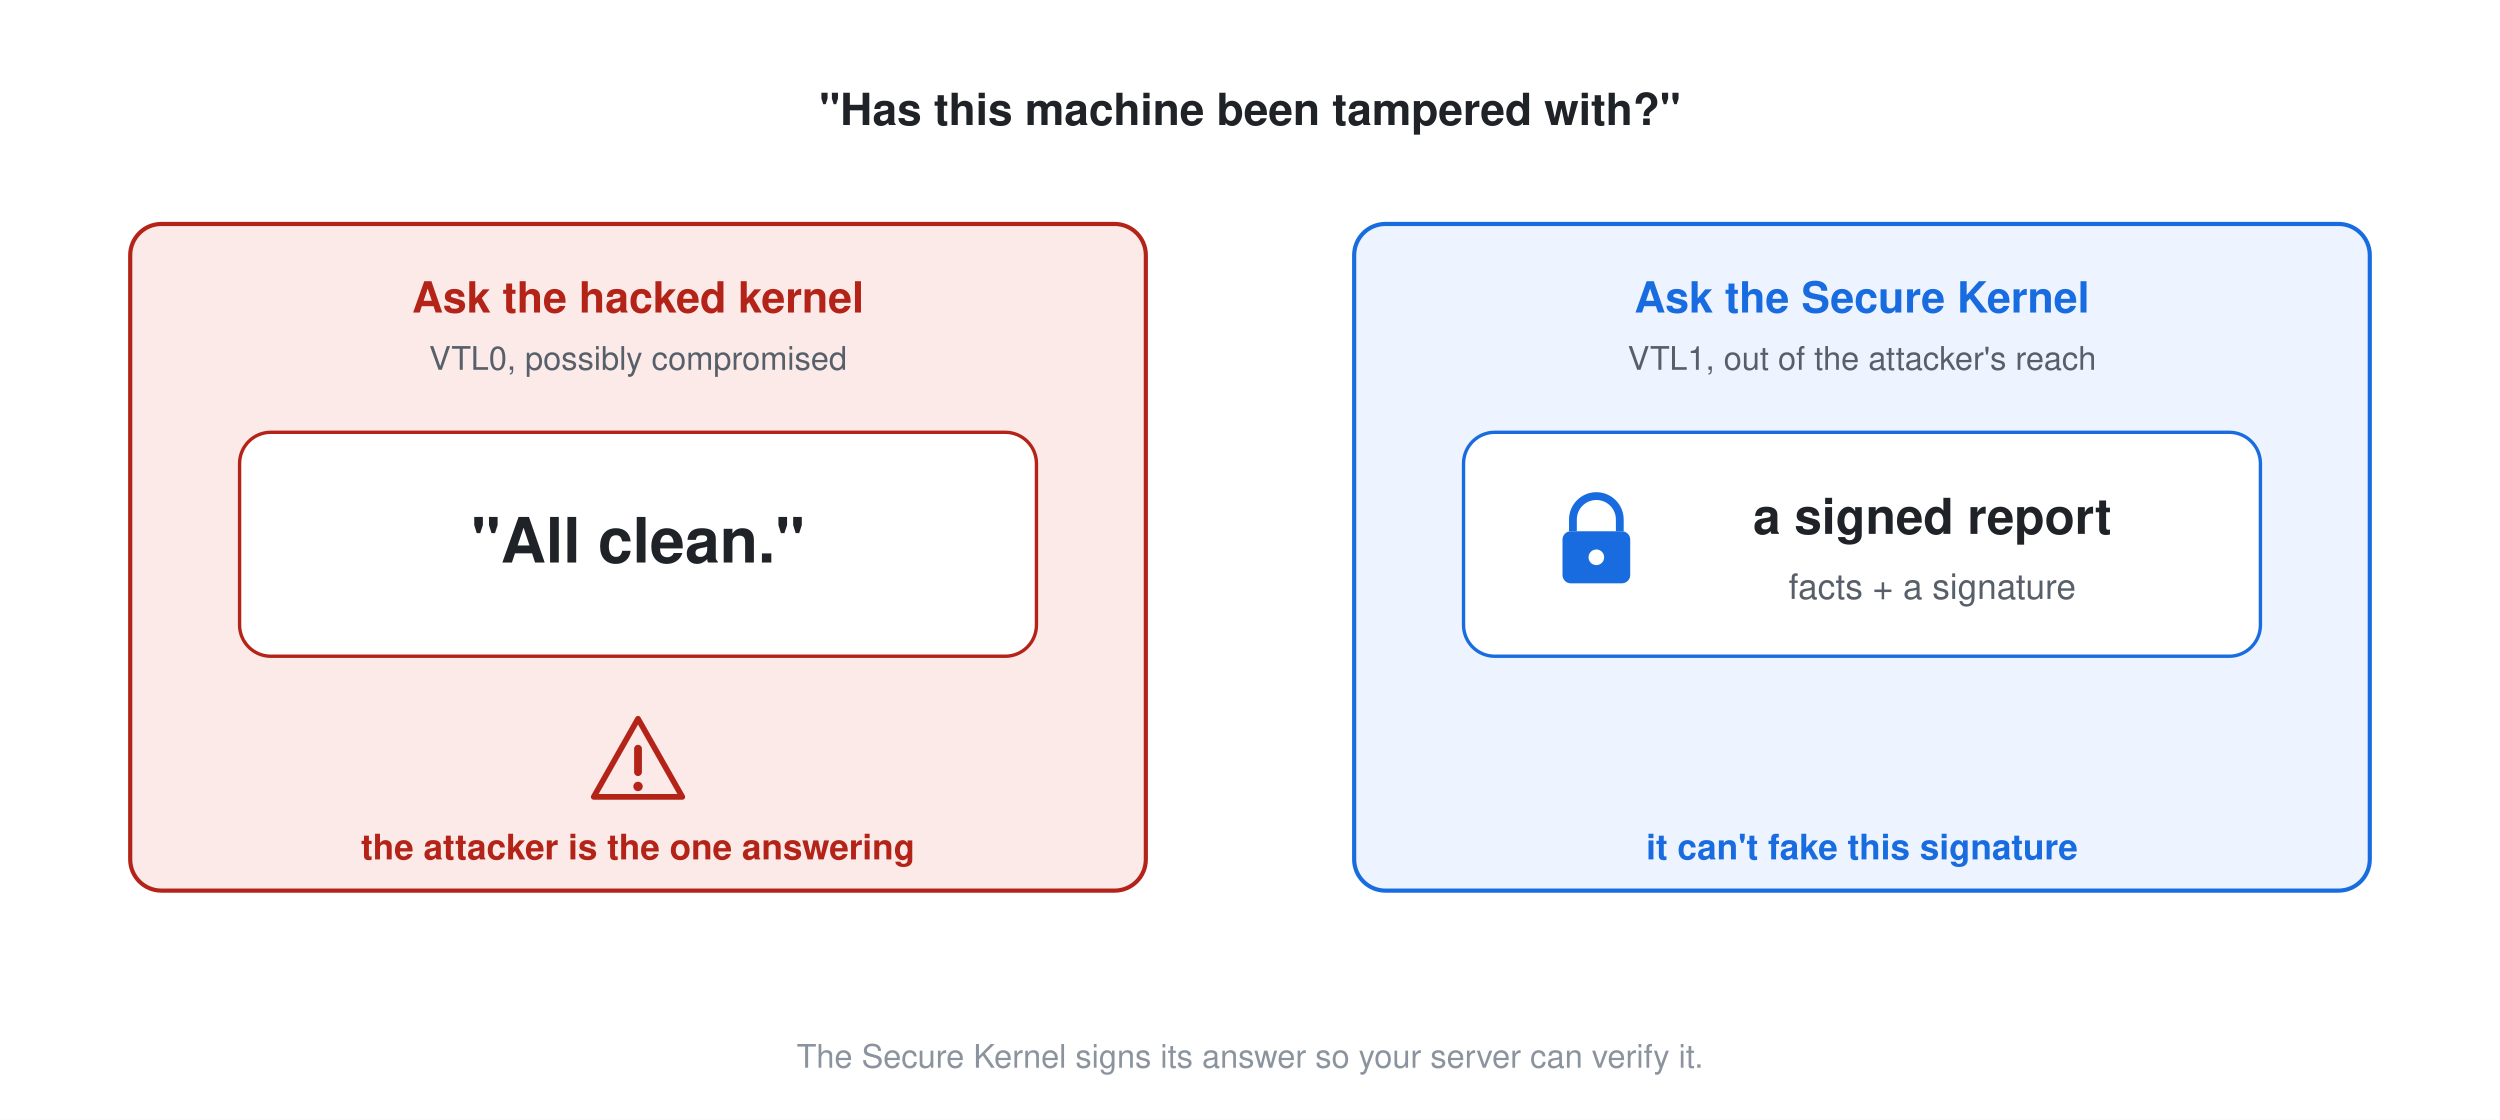
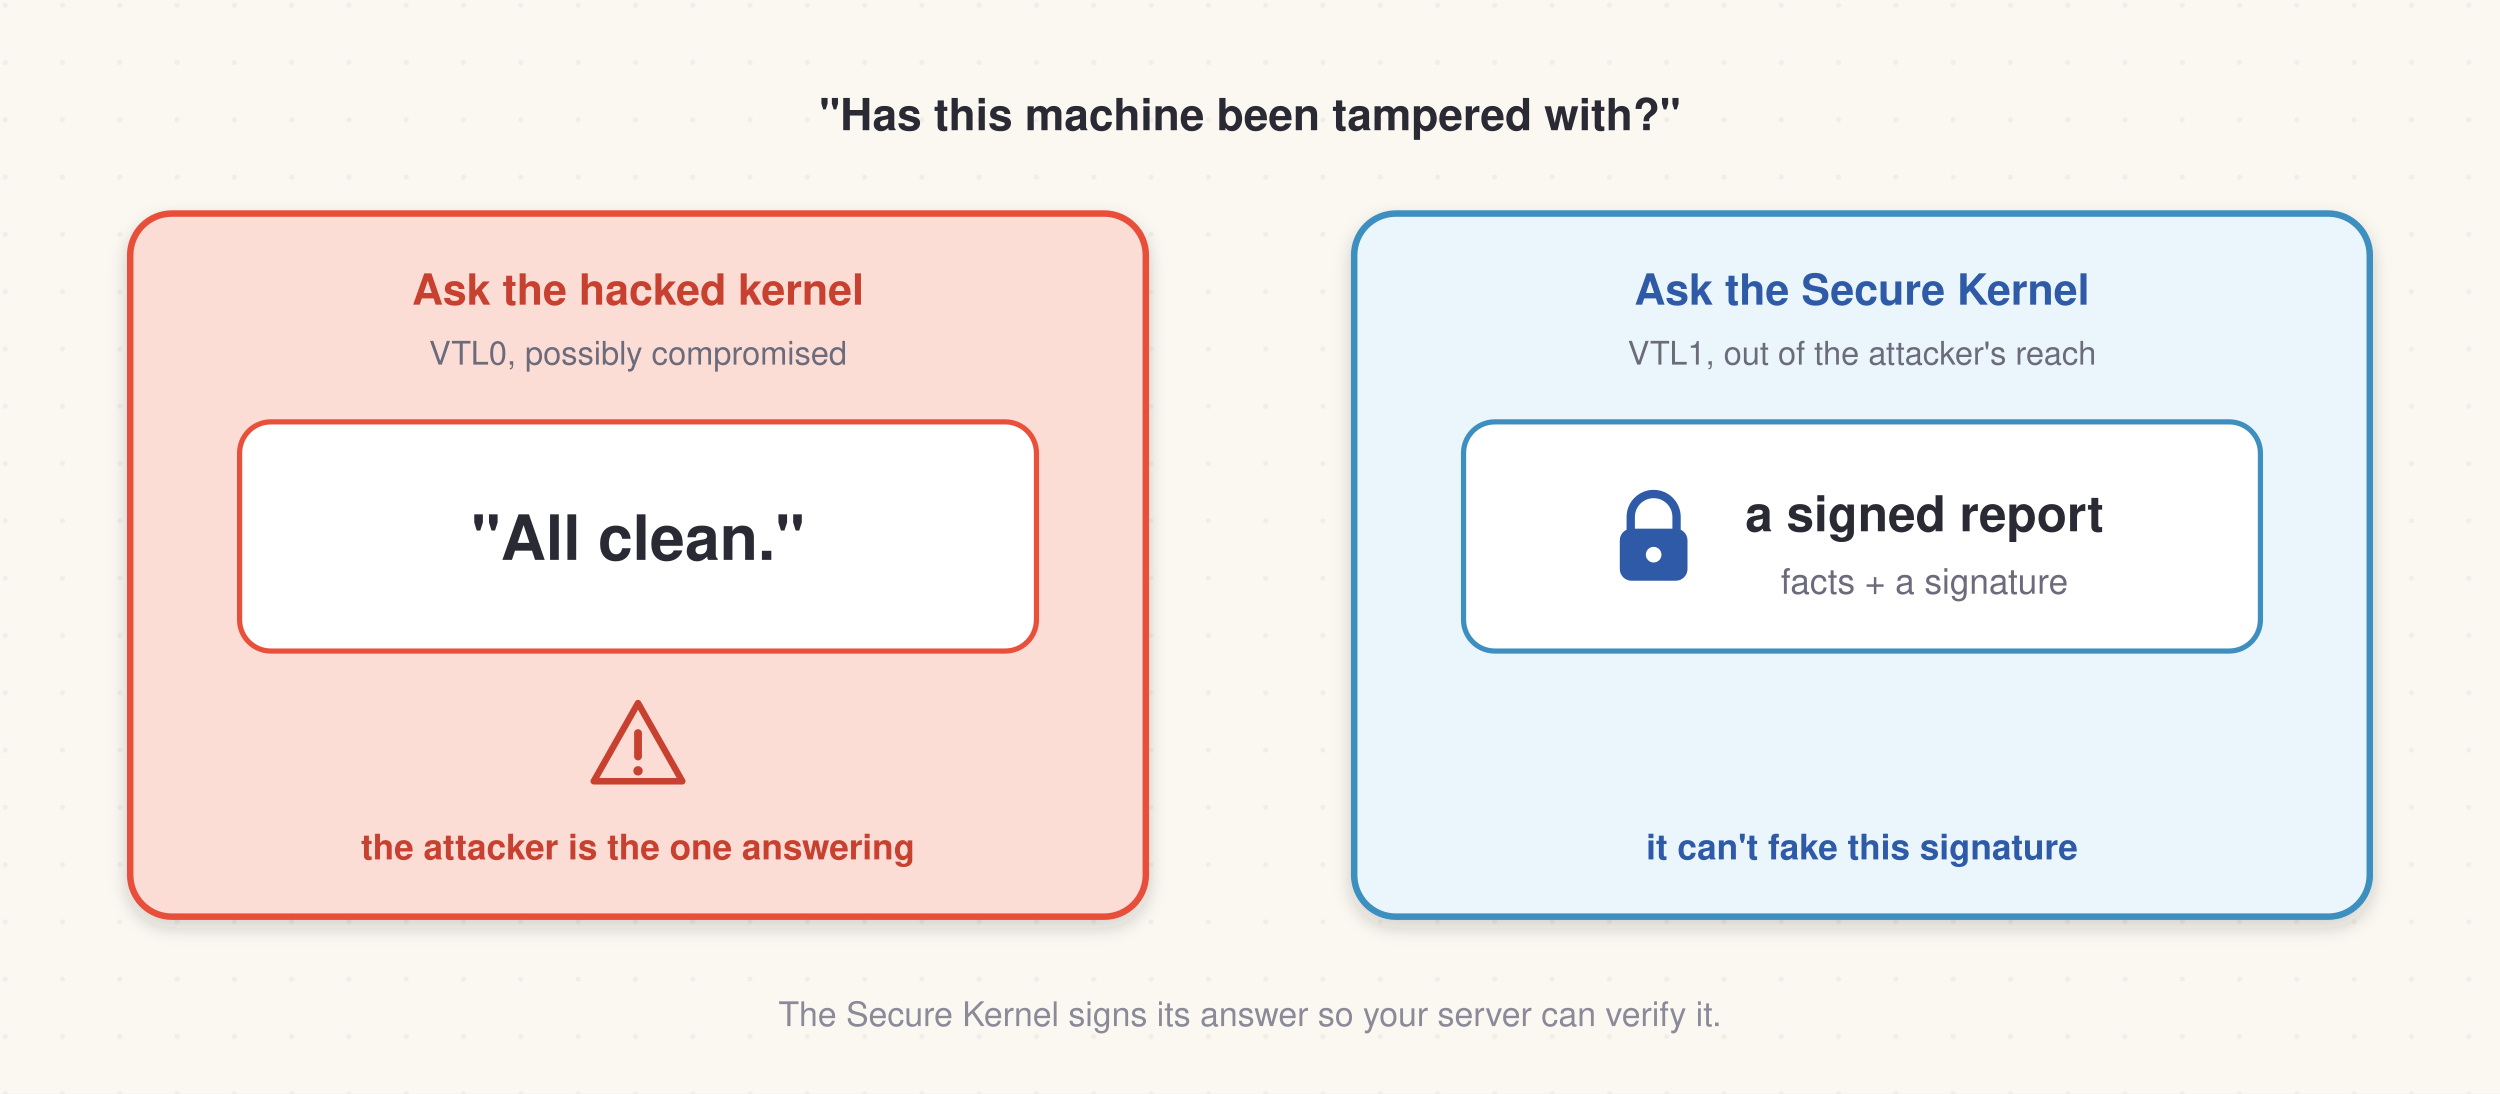
- <svg xmlns="http://www.w3.org/2000/svg" viewBox="0 0 960 430" width="960" height="430" font-family="-apple-system, BlinkMacSystemFont, 'Segoe UI', Helvetica, Arial, sans-serif" role="img" aria-labelledby="t d">
-   <rect x="0" y="0" width="960" height="430" fill="#ffffff" />
-   <text x="480" y="48" text-anchor="middle" font-size="17" font-weight="700" fill="#1f2328">"Has this machine been tampered with?"</text>
-   <rect x="50" y="86" width="390" height="256" rx="12" fill="#fbeae8" stroke="#b42318" stroke-width="1.6" />
-   <text x="245" y="120" text-anchor="middle" font-size="16.5" font-weight="700" fill="#b42318">Ask the hacked kernel</text>
-   <text x="245" y="142" text-anchor="middle" font-size="12.5" fill="#57606a">VTL0, possibly compromised</text>
-   <rect x="92" y="166" width="306" height="86" rx="12" fill="#ffffff" stroke="#b42318" stroke-width="1.3" />
-   <text x="245" y="216" text-anchor="middle" font-size="24" font-weight="800" fill="#1f2328">"All clean."</text>
-   <g transform="translate(228,276)">
-     <path d="M17,0 L34,30 L0,30 Z" fill="none" stroke="#b42318" stroke-width="2.2" stroke-linejoin="round" />
-     <rect x="15.5" y="10" width="3" height="12" rx="1.5" fill="#b42318" />
-     <circle cx="17" cy="26" r="1.8" fill="#b42318" />
+ <svg xmlns="http://www.w3.org/2000/svg" viewBox="0 0 960 420" width="960" height="420" font-family="-apple-system, BlinkMacSystemFont, 'Segoe UI', Helvetica, Arial, sans-serif" role="img" aria-labelledby="t d">
+   <defs>
+     <filter id="soft" x="-30%" y="-30%" width="160%" height="170%">
+       <feDropShadow dx="0" dy="3" stdDeviation="3.5" flood-color="#2A2A35" flood-opacity="0.18" />
+     </filter>
+     <pattern id="paper" width="22" height="22" patternUnits="userSpaceOnUse">
+       <circle cx="2" cy="2" r="1" fill="#2A2A35" fill-opacity="0.05" />
+     </pattern>
+   </defs>
+   <rect x="0" y="0" width="960" height="420" fill="#FBF7F1" />
+   <rect x="0" y="0" width="960" height="420" fill="url(#paper)" />
+   <text x="480" y="50" text-anchor="middle" font-size="17" font-weight="700" fill="#2A2A35">"Has this machine been tampered with?"</text>
+   <g filter="url(#soft)">
+     <rect x="50" y="82" width="390" height="270" rx="16" fill="#FBDDD6" stroke="#E8503A" stroke-width="2.5" />
  </g>
-   <text x="245" y="330" text-anchor="middle" font-size="13.5" font-weight="600" fill="#b42318">the attacker is the one answering</text>
-   <rect x="520" y="86" width="390" height="256" rx="12" fill="#eef4ff" stroke="#186ce0" stroke-width="1.6" />
-   <text x="715" y="120" text-anchor="middle" font-size="16.5" font-weight="700" fill="#186ce0">Ask the Secure Kernel</text>
-   <text x="715" y="142" text-anchor="middle" font-size="12.5" fill="#57606a">VTL1, out of the attacker's reach</text>
-   <rect x="562" y="166" width="306" height="86" rx="12" fill="#ffffff" stroke="#186ce0" stroke-width="1.3" />
-   <g transform="translate(600,190)">
-     <rect x="0" y="14" width="26" height="20" rx="3.2" fill="#186ce0" />
-     <path d="M4,14 V9.5 a9,9 0 0 1 18,0 V14" fill="none" stroke="#186ce0" stroke-width="3" />
-     <circle cx="13" cy="24" r="3" fill="#ffffff" />
+   <text x="245" y="117" text-anchor="middle" font-size="16.5" font-weight="700" fill="#C8402F">Ask the hacked kernel</text>
+   <text x="245" y="140" text-anchor="middle" font-size="12.5" fill="#6B6B7B">VTL0, possibly compromised</text>
+   <rect x="92" y="162" width="306" height="88" rx="12" fill="#FFFFFF" stroke="#E8503A" stroke-width="2" />
+   <text x="245" y="215" text-anchor="middle" font-size="24" font-weight="700" fill="#2A2A35">"All clean."</text>
+   <g transform="translate(228,270)">
+     <path d="M17,0 L34,30 L0,30 Z" fill="none" stroke="#C8402F" stroke-width="2.5" stroke-linejoin="round" />
+     <rect x="15.5" y="10" width="3" height="12" rx="1.5" fill="#C8402F" />
+     <circle cx="17" cy="26" r="1.8" fill="#C8402F" />
  </g>
-   <text x="742" y="205" text-anchor="middle" font-size="19" font-weight="800" fill="#1f2328">a signed report</text>
-   <text x="742" y="230" text-anchor="middle" font-size="13.5" fill="#57606a">facts + a signature</text>
-   <text x="715" y="330" text-anchor="middle" font-size="13.5" font-weight="600" fill="#186ce0">it can't fake this signature</text>
-   <text x="480" y="410" text-anchor="middle" font-size="12.5" fill="#8b949e">The Secure Kernel signs its answer so your server can verify it.</text>
+   <text x="245" y="330" text-anchor="middle" font-size="13.5" font-weight="700" fill="#C8402F">the attacker is the one answering</text>
+   <g filter="url(#soft)">
+     <rect x="520" y="82" width="390" height="270" rx="16" fill="#EAF6FB" stroke="#3E8FBF" stroke-width="2.5" />
+   </g>
+   <text x="715" y="117" text-anchor="middle" font-size="16.5" font-weight="700" fill="#2E5AA8">Ask the Secure Kernel</text>
+   <text x="715" y="140" text-anchor="middle" font-size="12.5" fill="#6B6B7B">VTL1, out of the attacker's reach</text>
+   <rect x="562" y="162" width="306" height="88" rx="12" fill="#FFFFFF" stroke="#3E8FBF" stroke-width="2" />
+   <g transform="translate(622,189)">
+     <rect x="0" y="14" width="26" height="20" rx="4.5" fill="#2E5AA8" />
+     <path d="M4.2,14 V9.5 a8.8,8.8 0 0 1 17.6,0 V14" fill="none" stroke="#2E5AA8" stroke-width="3.2" stroke-linecap="round" />
+     <circle cx="13" cy="24" r="3" fill="#FFFFFF" />
+   </g>
+   <text x="739" y="204" text-anchor="middle" font-size="19" font-weight="700" fill="#2A2A35">a signed report</text>
+   <text x="739" y="228" text-anchor="middle" font-size="13.5" fill="#6B6B7B">facts + a signature</text>
+   <text x="715" y="330" text-anchor="middle" font-size="13.5" font-weight="700" fill="#2E5AA8">it can't fake this signature</text>
+   <text x="480" y="394" text-anchor="middle" font-size="13" fill="#8A8A98">The Secure Kernel signs its answer so your server can verify it.</text>
</svg>
